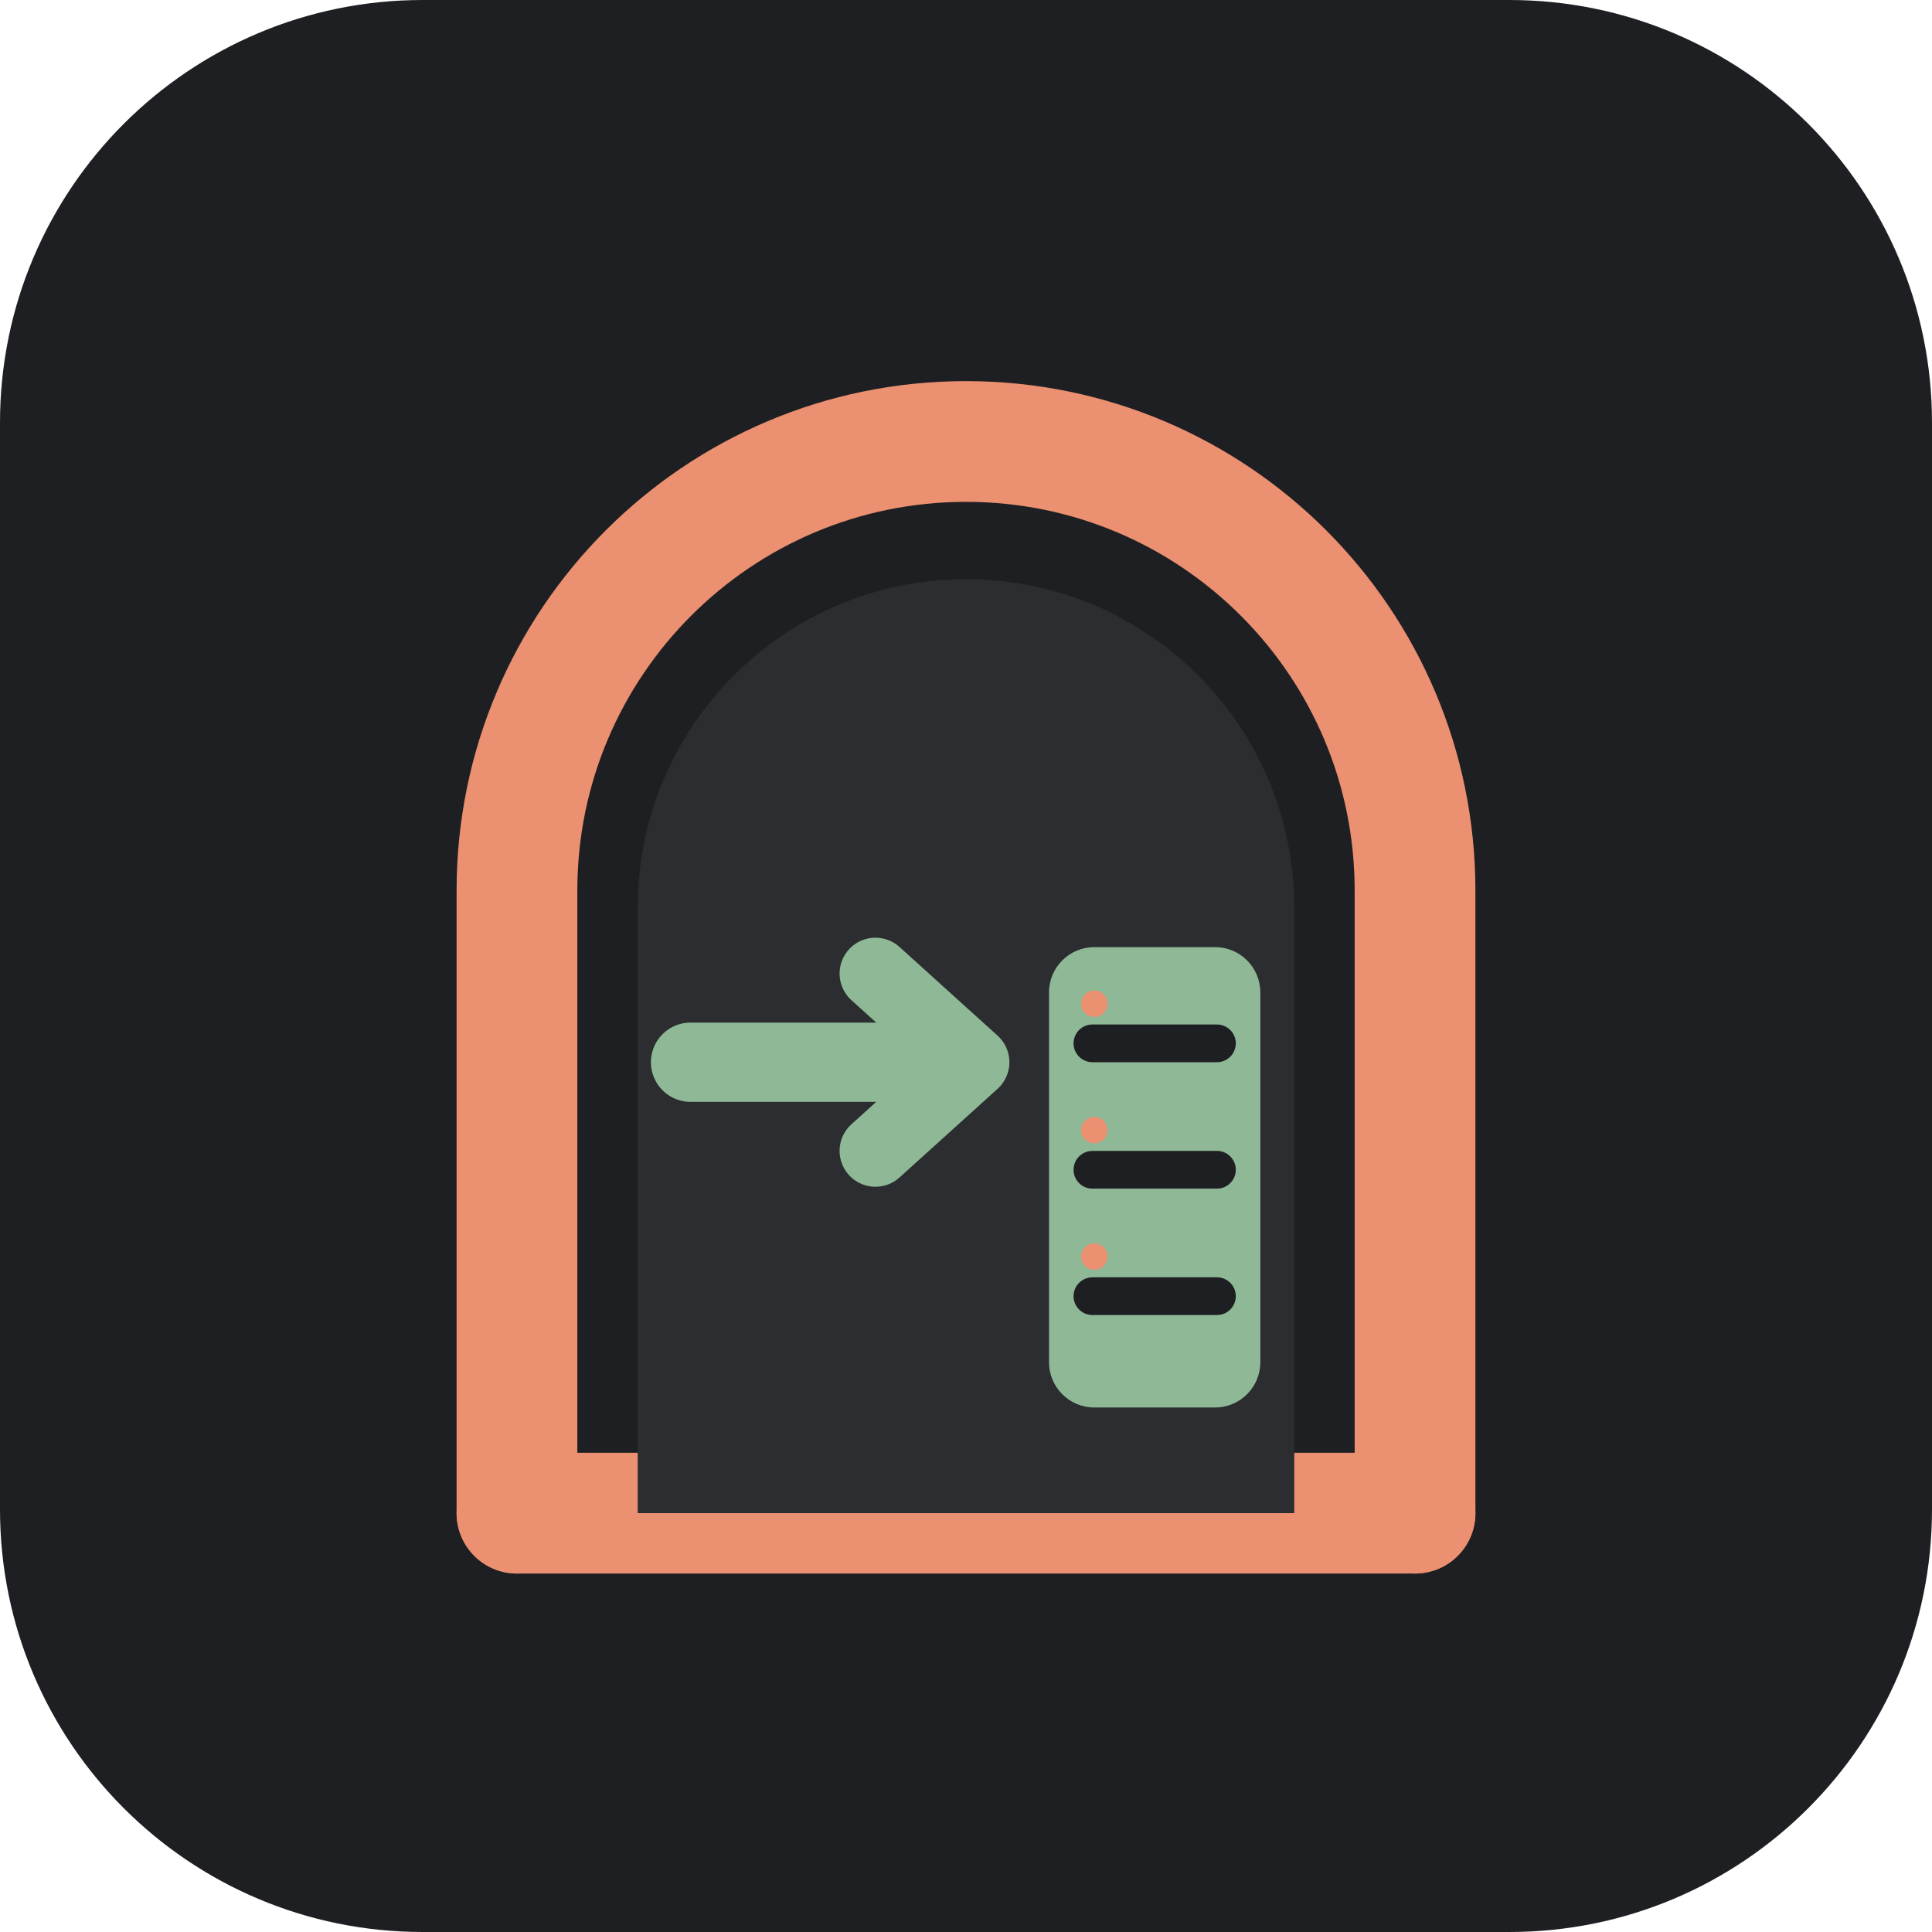
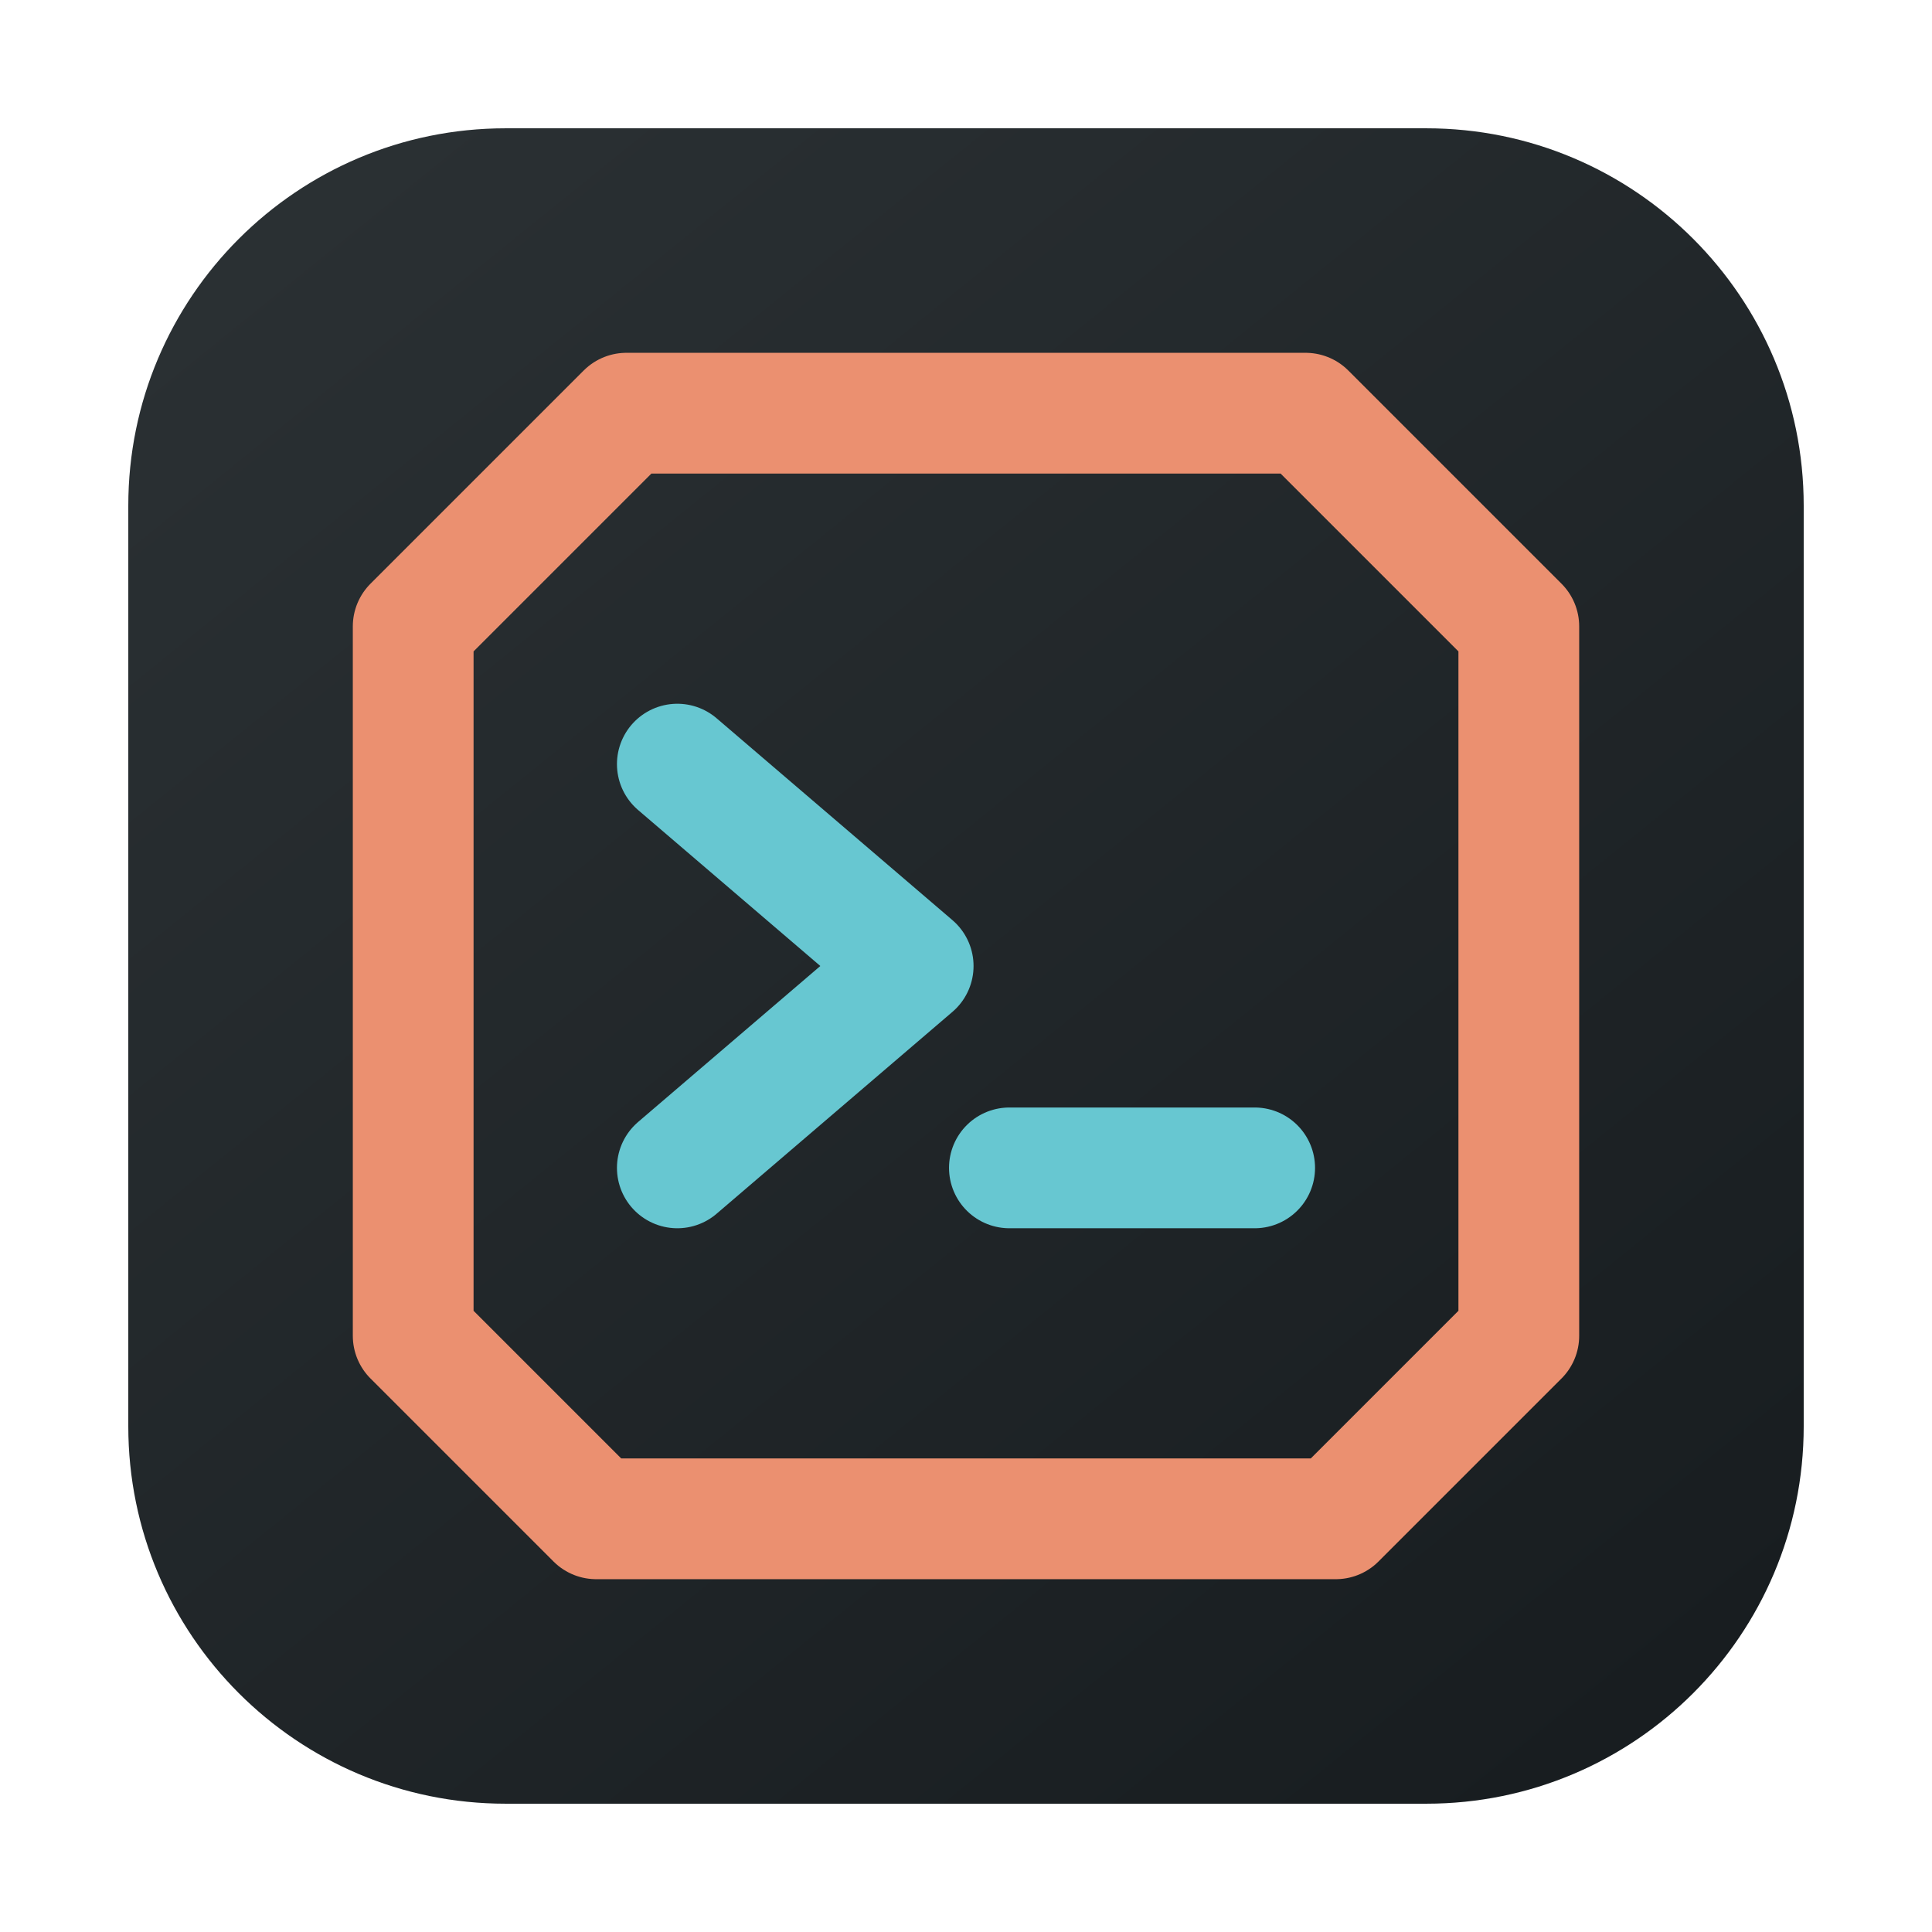
<svg xmlns="http://www.w3.org/2000/svg" viewBox="0 0 1024 1024" fill="none">
-   <rect width="1024" height="1024" rx="224" fill="#1E1F22" />
-   <path d="M274 802V472a238 238 0 0 1 476 0v330" stroke="#EB9070" stroke-linecap="round" stroke-width="64" />
-   <path d="M274 802h476" stroke="#EB9070" stroke-linecap="round" stroke-width="64" />
-   <path d="M338 802V481a174 174 0 0 1 348 0v321" fill="#2B2D30" />
-   <path d="M366 563h128" stroke="#8FB996" stroke-linecap="round" stroke-width="42" />
-   <path d="m464 516 52 47-52 47" stroke="#8FB996" stroke-linecap="round" stroke-linejoin="round" stroke-width="38" />
-   <rect x="556" y="502" width="112" height="244" rx="24" fill="#8FB996" />
-   <path d="M579 553h66M579 620h66M579 687h66" stroke="#1E1F22" stroke-linecap="round" stroke-width="20" />
-   <circle cx="580" cy="532" r="7" fill="#EB9070" />
-   <circle cx="580" cy="599" r="7" fill="#EB9070" />
-   <circle cx="580" cy="666" r="7" fill="#EB9070" />
+   <defs>
+     <linearGradient id="tile" x1="176" y1="96" x2="848" y2="928" gradientUnits="userSpaceOnUse">
+       <stop stop-color="#2A3033" />
+       <stop offset="1" stop-color="#181D20" />
+     </linearGradient>
+   </defs>
+   <rect x="68" y="68" width="888" height="888" rx="200" fill="url(#tile)" />
+   <path d="M332 219h360l113 113v376l-97 97H316l-97-97V332z" stroke="#EB9070" stroke-width="64" stroke-linejoin="round" />
+   <path d="m359 405 125 107-125 107m176 0h130" stroke="#67C7D1" stroke-width="64" stroke-linecap="round" stroke-linejoin="round" />
</svg>
